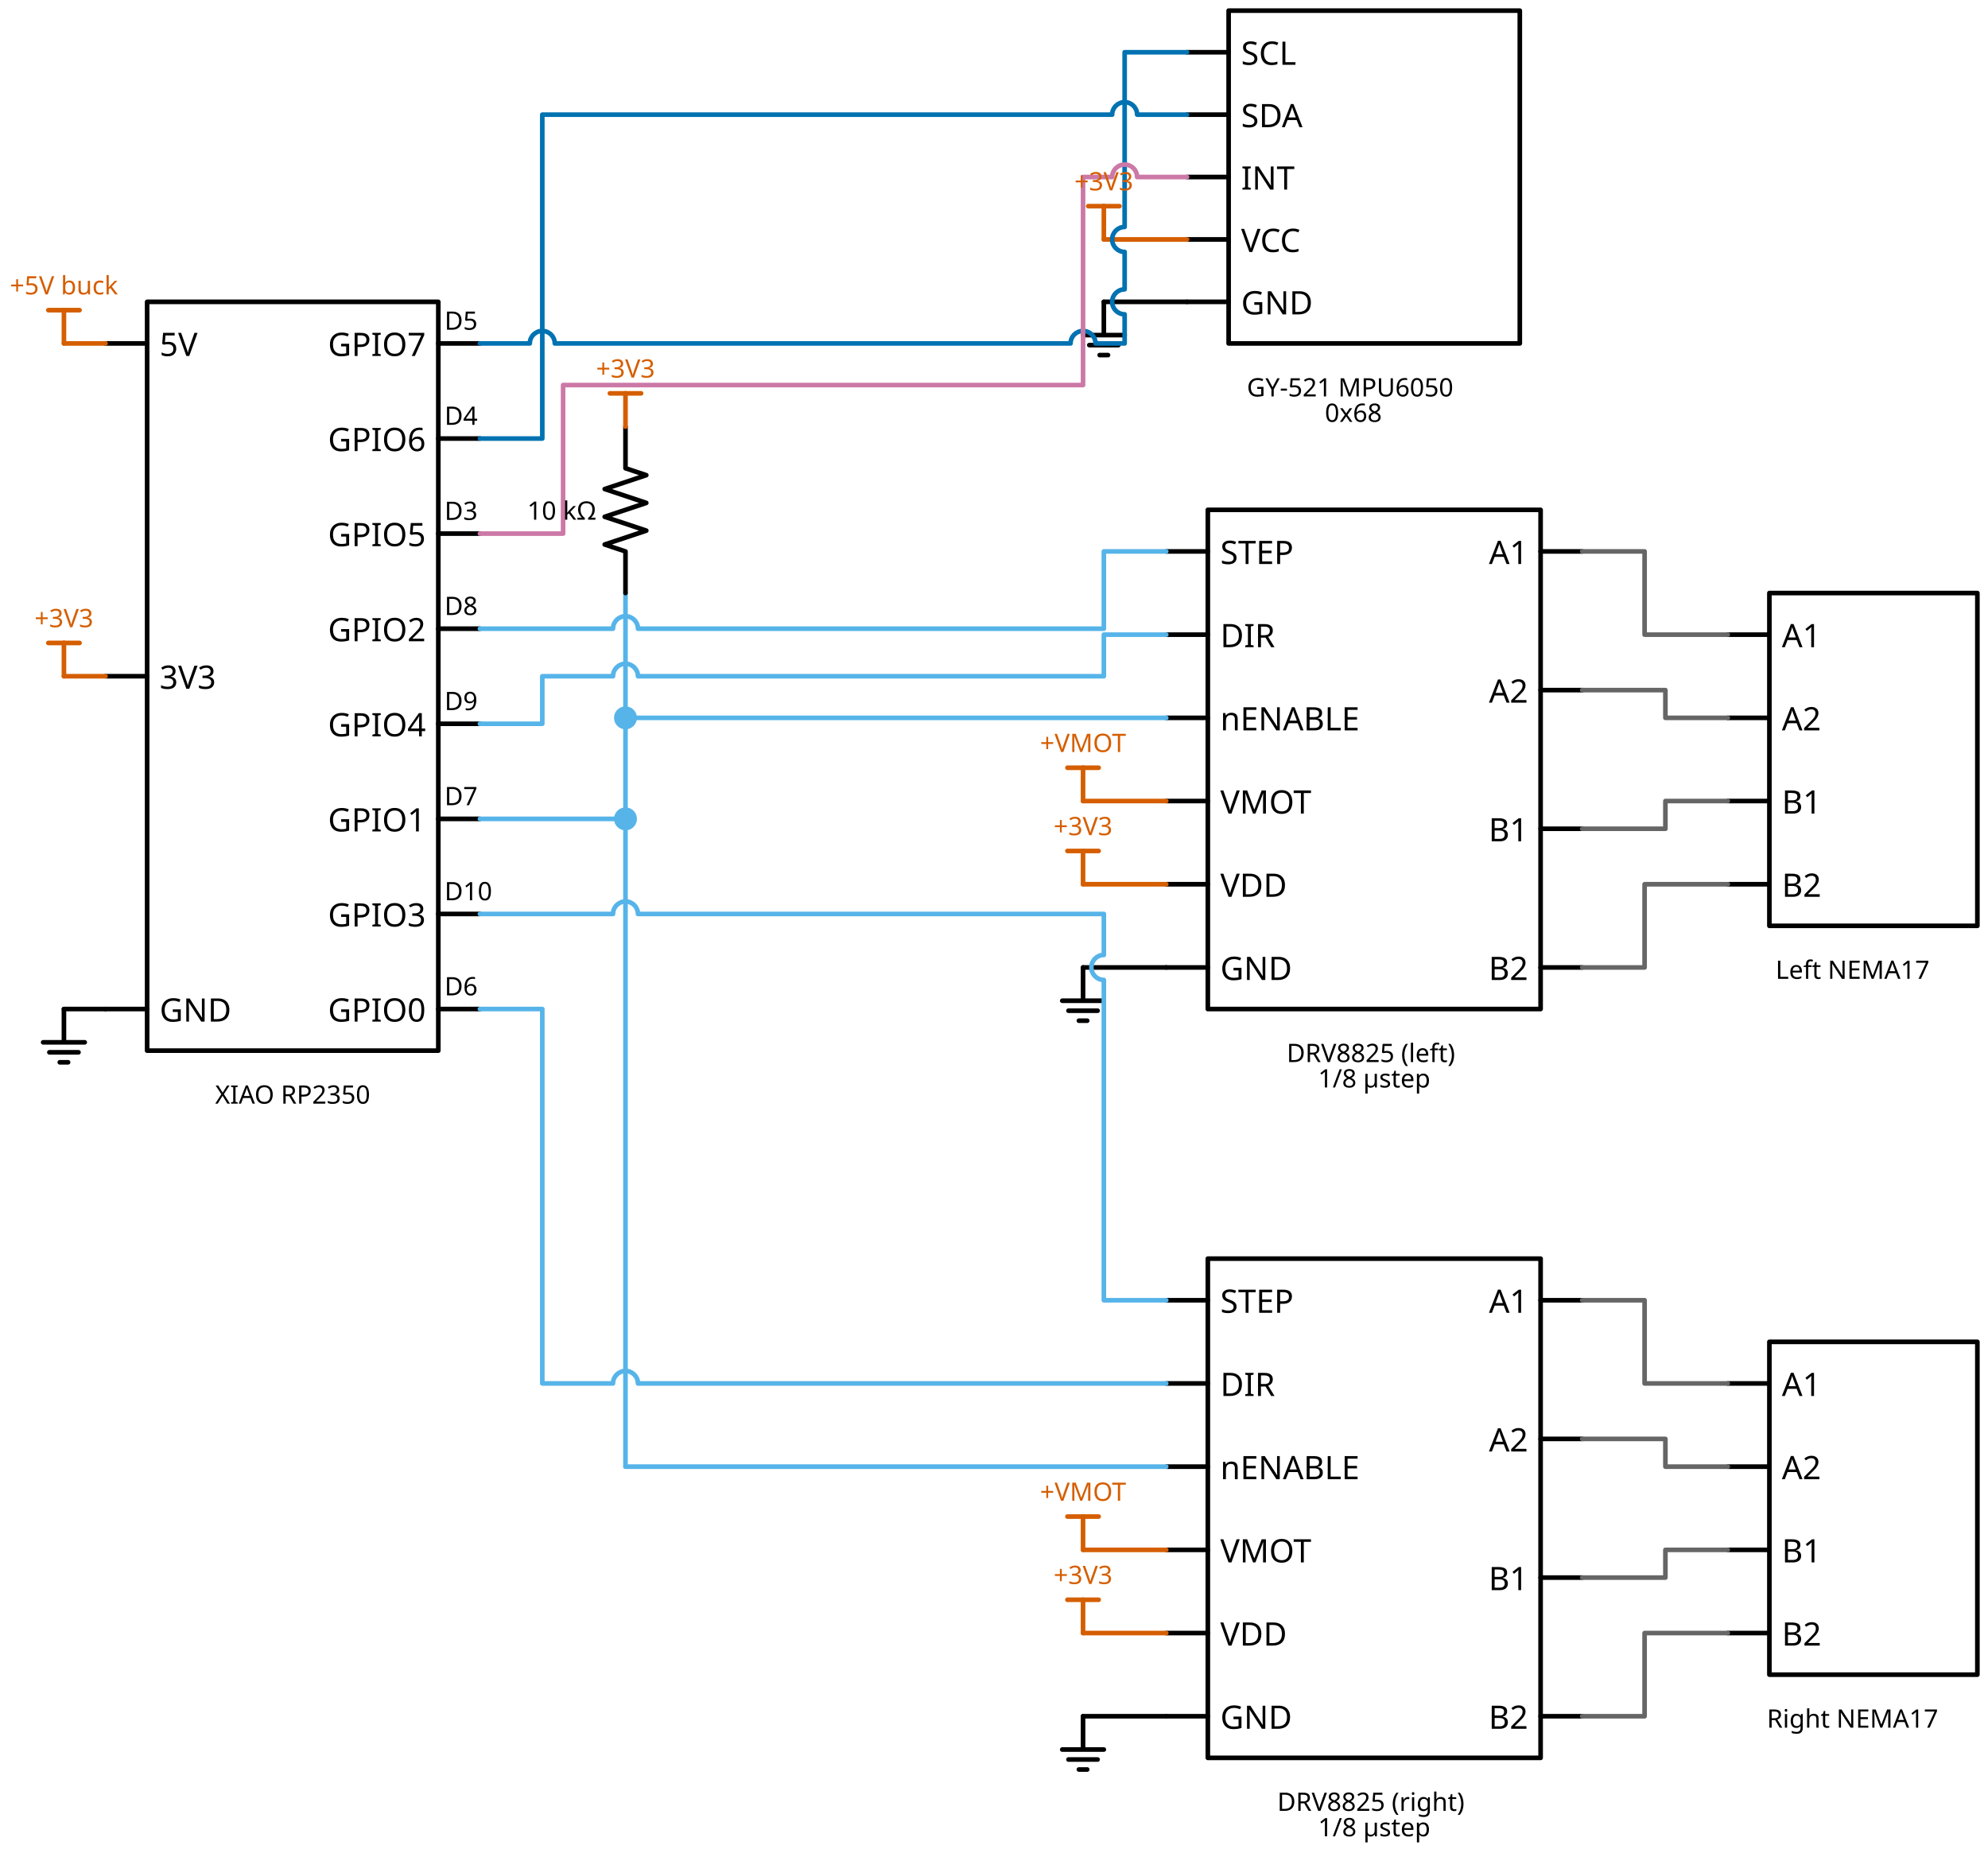
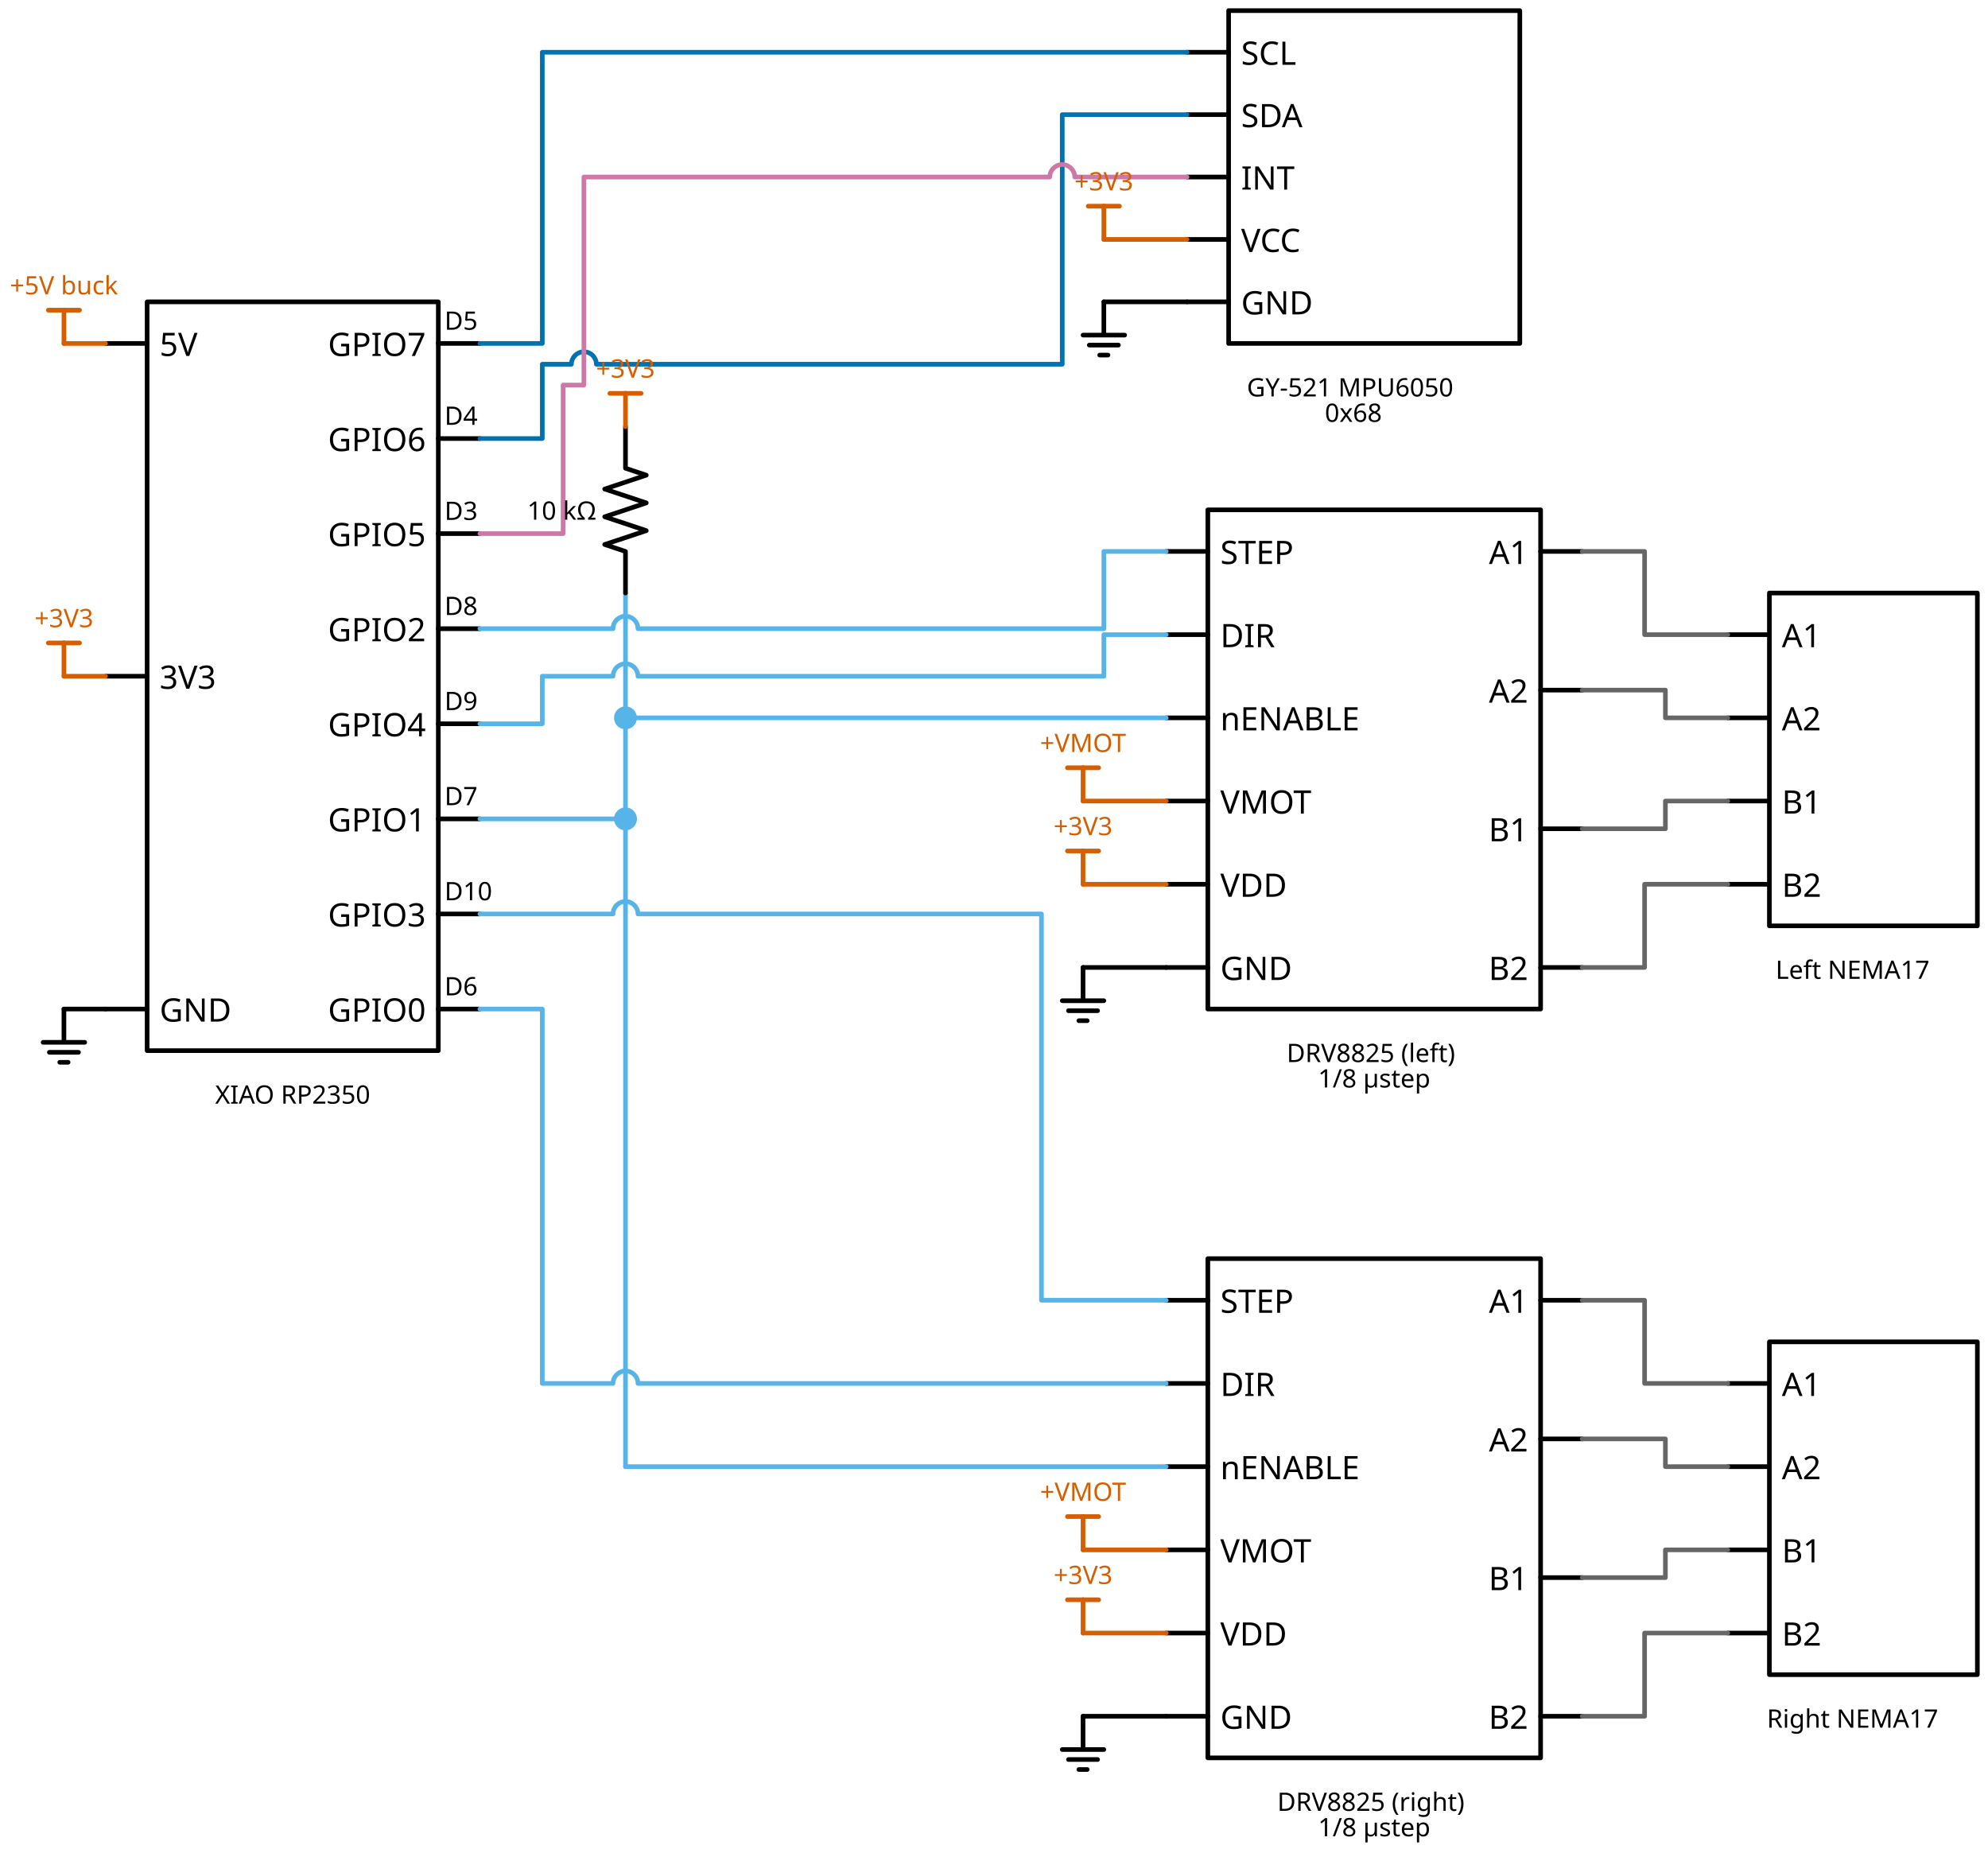
<svg xmlns="http://www.w3.org/2000/svg" xml:lang="en" height="801.6pt" width="860.267pt" viewBox="-63.667 -454.6 860.267 801.6">
  <path d="M 0.0,-0.0 L 126,-0 L 126,-324 L 0,-324 L 0,-0" style="stroke:black;fill:none;stroke-width:2.0;stroke-dasharray:-;stroke-linecap:round;stroke-linejoin:round;" />
  <path d="M 0.0,-18.0 L -18,-18" style="stroke:black;fill:none;stroke-width:2.0;stroke-dasharray:-;stroke-linecap:round;stroke-linejoin:round;" />
  <path d="M 0.0,-162.0 L -18,-162" style="stroke:black;fill:none;stroke-width:2.0;stroke-dasharray:-;stroke-linecap:round;stroke-linejoin:round;" />
  <path d="M 0.0,-306.0 L -18,-306" style="stroke:black;fill:none;stroke-width:2.0;stroke-dasharray:-;stroke-linecap:round;stroke-linejoin:round;" />
  <path d="M 126.0,-18.0 L 144,-18" style="stroke:black;fill:none;stroke-width:2.0;stroke-dasharray:-;stroke-linecap:round;stroke-linejoin:round;" />
  <path d="M 126.0,-59.143 L 144,-59.143" style="stroke:black;fill:none;stroke-width:2.0;stroke-dasharray:-;stroke-linecap:round;stroke-linejoin:round;" />
  <path d="M 126.0,-100.286 L 144,-100.286" style="stroke:black;fill:none;stroke-width:2.0;stroke-dasharray:-;stroke-linecap:round;stroke-linejoin:round;" />
  <path d="M 126.0,-141.429 L 144,-141.429" style="stroke:black;fill:none;stroke-width:2.0;stroke-dasharray:-;stroke-linecap:round;stroke-linejoin:round;" />
  <path d="M 126.0,-182.571 L 144,-182.571" style="stroke:black;fill:none;stroke-width:2.0;stroke-dasharray:-;stroke-linecap:round;stroke-linejoin:round;" />
  <path d="M 126.0,-223.714 L 144,-223.714" style="stroke:black;fill:none;stroke-width:2.0;stroke-dasharray:-;stroke-linecap:round;stroke-linejoin:round;" />
  <path d="M 126.0,-264.857 L 144,-264.857" style="stroke:black;fill:none;stroke-width:2.0;stroke-dasharray:-;stroke-linecap:round;stroke-linejoin:round;" />
  <path d="M 126.0,-306.0 L 144,-306" style="stroke:black;fill:none;stroke-width:2.0;stroke-dasharray:-;stroke-linecap:round;stroke-linejoin:round;" />
  <path d="M 468.0,-306.0 L 594,-306 L 594,-450 L 468,-450 L 468,-306" style="stroke:black;fill:none;stroke-width:2.0;stroke-dasharray:-;stroke-linecap:round;stroke-linejoin:round;" />
  <path d="M 468.0,-324.0 L 450,-324" style="stroke:black;fill:none;stroke-width:2.0;stroke-dasharray:-;stroke-linecap:round;stroke-linejoin:round;" />
  <path d="M 468.0,-351.0 L 450,-351" style="stroke:black;fill:none;stroke-width:2.0;stroke-dasharray:-;stroke-linecap:round;stroke-linejoin:round;" />
  <path d="M 468.0,-378.0 L 450,-378" style="stroke:black;fill:none;stroke-width:2.0;stroke-dasharray:-;stroke-linecap:round;stroke-linejoin:round;" />
  <path d="M 468.0,-405.0 L 450,-405" style="stroke:black;fill:none;stroke-width:2.0;stroke-dasharray:-;stroke-linecap:round;stroke-linejoin:round;" />
  <path d="M 468.0,-432.0 L 450,-432" style="stroke:black;fill:none;stroke-width:2.0;stroke-dasharray:-;stroke-linecap:round;stroke-linejoin:round;" />
  <path d="M 459.0,-18.0 L 603,-18 L 603,-234 L 459,-234 L 459,-18" style="stroke:black;fill:none;stroke-width:2.0;stroke-dasharray:-;stroke-linecap:round;stroke-linejoin:round;" />
  <path d="M 459.0,-36.0 L 441,-36" style="stroke:black;fill:none;stroke-width:2.0;stroke-dasharray:-;stroke-linecap:round;stroke-linejoin:round;" />
  <path d="M 459.0,-72.0 L 441,-72" style="stroke:black;fill:none;stroke-width:2.0;stroke-dasharray:-;stroke-linecap:round;stroke-linejoin:round;" />
  <path d="M 459.0,-108.0 L 441,-108" style="stroke:black;fill:none;stroke-width:2.0;stroke-dasharray:-;stroke-linecap:round;stroke-linejoin:round;" />
  <path d="M 459.0,-144.0 L 441,-144" style="stroke:black;fill:none;stroke-width:2.0;stroke-dasharray:-;stroke-linecap:round;stroke-linejoin:round;" />
  <path d="M 459.0,-180.0 L 441,-180" style="stroke:black;fill:none;stroke-width:2.0;stroke-dasharray:-;stroke-linecap:round;stroke-linejoin:round;" />
  <path d="M 459.0,-216.0 L 441,-216" style="stroke:black;fill:none;stroke-width:2.0;stroke-dasharray:-;stroke-linecap:round;stroke-linejoin:round;" />
  <path d="M 603.0,-36.0 L 621,-36" style="stroke:black;fill:none;stroke-width:2.0;stroke-dasharray:-;stroke-linecap:round;stroke-linejoin:round;" />
  <path d="M 603.0,-96 L 621,-96" style="stroke:black;fill:none;stroke-width:2.0;stroke-dasharray:-;stroke-linecap:round;stroke-linejoin:round;" />
  <path d="M 603.0,-156 L 621,-156" style="stroke:black;fill:none;stroke-width:2.0;stroke-dasharray:-;stroke-linecap:round;stroke-linejoin:round;" />
  <path d="M 603.0,-216.0 L 621,-216" style="stroke:black;fill:none;stroke-width:2.0;stroke-dasharray:-;stroke-linecap:round;stroke-linejoin:round;" />
  <path d="M 459.0,306.0 L 603,306 L 603,90 L 459,90 L 459,306" style="stroke:black;fill:none;stroke-width:2.0;stroke-dasharray:-;stroke-linecap:round;stroke-linejoin:round;" />
  <path d="M 459.0,288.0 L 441,288" style="stroke:black;fill:none;stroke-width:2.0;stroke-dasharray:-;stroke-linecap:round;stroke-linejoin:round;" />
  <path d="M 459.0,252.0 L 441,252" style="stroke:black;fill:none;stroke-width:2.0;stroke-dasharray:-;stroke-linecap:round;stroke-linejoin:round;" />
  <path d="M 459.0,216.0 L 441,216" style="stroke:black;fill:none;stroke-width:2.0;stroke-dasharray:-;stroke-linecap:round;stroke-linejoin:round;" />
  <path d="M 459.0,180.0 L 441,180" style="stroke:black;fill:none;stroke-width:2.0;stroke-dasharray:-;stroke-linecap:round;stroke-linejoin:round;" />
  <path d="M 459.0,144.0 L 441,144" style="stroke:black;fill:none;stroke-width:2.0;stroke-dasharray:-;stroke-linecap:round;stroke-linejoin:round;" />
  <path d="M 459.0,108.0 L 441,108" style="stroke:black;fill:none;stroke-width:2.0;stroke-dasharray:-;stroke-linecap:round;stroke-linejoin:round;" />
  <path d="M 603.0,288.0 L 621,288" style="stroke:black;fill:none;stroke-width:2.0;stroke-dasharray:-;stroke-linecap:round;stroke-linejoin:round;" />
  <path d="M 603.0,228.0 L 621,228" style="stroke:black;fill:none;stroke-width:2.0;stroke-dasharray:-;stroke-linecap:round;stroke-linejoin:round;" />
  <path d="M 603.0,168 L 621,168" style="stroke:black;fill:none;stroke-width:2.0;stroke-dasharray:-;stroke-linecap:round;stroke-linejoin:round;" />
  <path d="M 603.0,108.0 L 621,108" style="stroke:black;fill:none;stroke-width:2.0;stroke-dasharray:-;stroke-linecap:round;stroke-linejoin:round;" />
  <path d="M 702.0,-54.0 L 792,-54 L 792,-198 L 702,-198 L 702,-54" style="stroke:black;fill:none;stroke-width:2.0;stroke-dasharray:-;stroke-linecap:round;stroke-linejoin:round;" />
  <path d="M 702.0,-72.0 L 684,-72" style="stroke:black;fill:none;stroke-width:2.0;stroke-dasharray:-;stroke-linecap:round;stroke-linejoin:round;" />
  <path d="M 702.0,-108.0 L 684,-108" style="stroke:black;fill:none;stroke-width:2.0;stroke-dasharray:-;stroke-linecap:round;stroke-linejoin:round;" />
  <path d="M 702.0,-144.0 L 684,-144" style="stroke:black;fill:none;stroke-width:2.0;stroke-dasharray:-;stroke-linecap:round;stroke-linejoin:round;" />
  <path d="M 702.0,-180.0 L 684,-180" style="stroke:black;fill:none;stroke-width:2.0;stroke-dasharray:-;stroke-linecap:round;stroke-linejoin:round;" />
  <path d="M 702.0,270.0 L 792,270 L 792,126 L 702,126 L 702,270" style="stroke:black;fill:none;stroke-width:2.0;stroke-dasharray:-;stroke-linecap:round;stroke-linejoin:round;" />
  <path d="M 702.0,252.0 L 684,252" style="stroke:black;fill:none;stroke-width:2.0;stroke-dasharray:-;stroke-linecap:round;stroke-linejoin:round;" />
  <path d="M 702.0,216.0 L 684,216" style="stroke:black;fill:none;stroke-width:2.0;stroke-dasharray:-;stroke-linecap:round;stroke-linejoin:round;" />
  <path d="M 702.0,180.0 L 684,180" style="stroke:black;fill:none;stroke-width:2.0;stroke-dasharray:-;stroke-linecap:round;stroke-linejoin:round;" />
  <path d="M 702.0,144.0 L 684,144" style="stroke:black;fill:none;stroke-width:2.0;stroke-dasharray:-;stroke-linecap:round;stroke-linejoin:round;" />
  <path d="M 207.0,-144.0 L 207,180" style="stroke:#56B4E9;fill:none;stroke-width:2.0;stroke-dasharray:-;stroke-linecap:round;stroke-linejoin:round;" />
  <path d="M 207.0,-144.0 L 441,-144" style="stroke:#56B4E9;fill:none;stroke-width:2.0;stroke-dasharray:-;stroke-linecap:round;stroke-linejoin:round;" />
  <path d="M 207.0,180.0 L 441,180" style="stroke:#56B4E9;fill:none;stroke-width:2.0;stroke-dasharray:-;stroke-linecap:round;stroke-linejoin:round;" />
  <path d="M 144.0,-100.286 L 207,-100.286 L 207,-100.286" style="stroke:#56B4E9;fill:none;stroke-width:2.0;stroke-dasharray:-;stroke-linecap:round;stroke-linejoin:round;" />
  <path d="M 207.0,-144.0 L 207,-171 L 207,-198" style="stroke:#56B4E9;fill:none;stroke-width:2.0;stroke-dasharray:-;stroke-linecap:round;stroke-linejoin:round;" />
  <path d="M 207.0,-198.0 L 207,-216 L 198,-219 L 216,-225 L 198,-231 L 216,-237 L 198,-243 L 216,-249 L 207,-252 L 207,-270" style="stroke:black;fill:none;stroke-width:2.0;stroke-dasharray:-;stroke-linecap:round;stroke-linejoin:round;" />
  <path d="M 207.0,-270.0 L 207,-284.4" style="stroke:#D55E00;fill:none;stroke-width:2.0;stroke-dasharray:-;stroke-linecap:round;stroke-linejoin:round;" />
  <path d="M 207.0,-284.4 L 200.25,-284.4" style="stroke:#D55E00;fill:none;stroke-width:2.0;stroke-dasharray:-;stroke-linecap:round;stroke-linejoin:round;" />
  <path d="M 207.0,-284.4 L 213.75,-284.4" style="stroke:#D55E00;fill:none;stroke-width:2.0;stroke-dasharray:-;stroke-linecap:round;stroke-linejoin:round;" />
  <path d="M -18.0,-162.0 L -27,-162 L -36,-162" style="stroke:#D55E00;fill:none;stroke-width:2.0;stroke-dasharray:-;stroke-linecap:round;stroke-linejoin:round;" />
  <path d="M -36.0,-162.0 L -36,-176.4" style="stroke:#D55E00;fill:none;stroke-width:2.0;stroke-dasharray:-;stroke-linecap:round;stroke-linejoin:round;" />
  <path d="M -36.0,-176.4 L -42.75,-176.4" style="stroke:#D55E00;fill:none;stroke-width:2.0;stroke-dasharray:-;stroke-linecap:round;stroke-linejoin:round;" />
  <path d="M -36.0,-176.4 L -29.25,-176.4" style="stroke:#D55E00;fill:none;stroke-width:2.0;stroke-dasharray:-;stroke-linecap:round;stroke-linejoin:round;" />
  <path d="M -18.0,-306.0 L -27,-306 L -36,-306" style="stroke:#D55E00;fill:none;stroke-width:2.0;stroke-dasharray:-;stroke-linecap:round;stroke-linejoin:round;" />
  <path d="M -36.0,-306.0 L -36,-320.4" style="stroke:#D55E00;fill:none;stroke-width:2.0;stroke-dasharray:-;stroke-linecap:round;stroke-linejoin:round;" />
  <path d="M -36.0,-320.4 L -42.75,-320.4" style="stroke:#D55E00;fill:none;stroke-width:2.0;stroke-dasharray:-;stroke-linecap:round;stroke-linejoin:round;" />
  <path d="M -36.0,-320.4 L -29.25,-320.4" style="stroke:#D55E00;fill:none;stroke-width:2.0;stroke-dasharray:-;stroke-linecap:round;stroke-linejoin:round;" />
  <path d="M -18.0,-18.0 L -27,-18 L -36,-18" style="stroke:#000000;fill:none;stroke-width:2.0;stroke-dasharray:-;stroke-linecap:round;stroke-linejoin:round;" />
  <path d="M -36.0,-18 L -36,-3.6 L -45,-3.6 L -27,-3.6 M -42.3,0.72 L -29.7,0.72 M -37.8,5.04 L -34.2,5.04" style="stroke:#000000;fill:none;stroke-width:2.0;stroke-dasharray:-;stroke-linecap:round;stroke-linejoin:round;" />
  <path d="M 450.0,-351.0 L 432,-351 L 414,-351" style="stroke:#D55E00;fill:none;stroke-width:2.0;stroke-dasharray:-;stroke-linecap:round;stroke-linejoin:round;" />
  <path d="M 414.0,-351.0 L 414,-365.4" style="stroke:#D55E00;fill:none;stroke-width:2.0;stroke-dasharray:-;stroke-linecap:round;stroke-linejoin:round;" />
  <path d="M 414.0,-365.4 L 407.25,-365.4" style="stroke:#D55E00;fill:none;stroke-width:2.0;stroke-dasharray:-;stroke-linecap:round;stroke-linejoin:round;" />
  <path d="M 414.0,-365.4 L 420.75,-365.4" style="stroke:#D55E00;fill:none;stroke-width:2.0;stroke-dasharray:-;stroke-linecap:round;stroke-linejoin:round;" />
  <path d="M 450.0,-324.0 L 432,-324 L 414,-324" style="stroke:#000000;fill:none;stroke-width:2.0;stroke-dasharray:-;stroke-linecap:round;stroke-linejoin:round;" />
  <path d="M 414.0,-324.0 L 414,-309.6 L 405,-309.6 L 423,-309.6 M 407.7,-305.28 L 420.3,-305.28 M 412.2,-300.96 L 415.8,-300.96" style="stroke:#000000;fill:none;stroke-width:2.0;stroke-dasharray:-;stroke-linecap:round;stroke-linejoin:round;" />
  <path d="M 441.0,-72.0 L 423,-72 L 405,-72" style="stroke:#D55E00;fill:none;stroke-width:2.0;stroke-dasharray:-;stroke-linecap:round;stroke-linejoin:round;" />
  <path d="M 405.0,-72.0 L 405,-86.4" style="stroke:#D55E00;fill:none;stroke-width:2.0;stroke-dasharray:-;stroke-linecap:round;stroke-linejoin:round;" />
  <path d="M 405.0,-86.4 L 398.25,-86.4" style="stroke:#D55E00;fill:none;stroke-width:2.0;stroke-dasharray:-;stroke-linecap:round;stroke-linejoin:round;" />
  <path d="M 405.0,-86.4 L 411.75,-86.4" style="stroke:#D55E00;fill:none;stroke-width:2.0;stroke-dasharray:-;stroke-linecap:round;stroke-linejoin:round;" />
  <path d="M 441.0,-108.0 L 423,-108 L 405,-108" style="stroke:#D55E00;fill:none;stroke-width:2.0;stroke-dasharray:-;stroke-linecap:round;stroke-linejoin:round;" />
  <path d="M 405.0,-108.0 L 405,-122.4" style="stroke:#D55E00;fill:none;stroke-width:2.0;stroke-dasharray:-;stroke-linecap:round;stroke-linejoin:round;" />
  <path d="M 405.0,-122.4 L 398.25,-122.4" style="stroke:#D55E00;fill:none;stroke-width:2.0;stroke-dasharray:-;stroke-linecap:round;stroke-linejoin:round;" />
  <path d="M 405.0,-122.4 L 411.75,-122.4" style="stroke:#D55E00;fill:none;stroke-width:2.0;stroke-dasharray:-;stroke-linecap:round;stroke-linejoin:round;" />
  <path d="M 441.0,-36.0 L 423,-36 L 405,-36" style="stroke:#000000;fill:none;stroke-width:2.0;stroke-dasharray:-;stroke-linecap:round;stroke-linejoin:round;" />
  <path d="M 405.0,-36 L 405,-21.6 L 396,-21.6 L 414,-21.6 M 398.7,-17.28 L 411.3,-17.28 M 403.2,-12.96 L 406.8,-12.96" style="stroke:#000000;fill:none;stroke-width:2.0;stroke-dasharray:-;stroke-linecap:round;stroke-linejoin:round;" />
  <path d="M 441.0,252.0 L 423,252 L 405,252" style="stroke:#D55E00;fill:none;stroke-width:2.0;stroke-dasharray:-;stroke-linecap:round;stroke-linejoin:round;" />
  <path d="M 405.0,252.0 L 405,237.6" style="stroke:#D55E00;fill:none;stroke-width:2.0;stroke-dasharray:-;stroke-linecap:round;stroke-linejoin:round;" />
  <path d="M 405.0,237.6 L 398.25,237.6" style="stroke:#D55E00;fill:none;stroke-width:2.0;stroke-dasharray:-;stroke-linecap:round;stroke-linejoin:round;" />
  <path d="M 405.0,237.6 L 411.75,237.6" style="stroke:#D55E00;fill:none;stroke-width:2.0;stroke-dasharray:-;stroke-linecap:round;stroke-linejoin:round;" />
  <path d="M 441.0,216.0 L 423,216 L 405,216" style="stroke:#D55E00;fill:none;stroke-width:2.0;stroke-dasharray:-;stroke-linecap:round;stroke-linejoin:round;" />
  <path d="M 405.0,216.0 L 405,201.6" style="stroke:#D55E00;fill:none;stroke-width:2.0;stroke-dasharray:-;stroke-linecap:round;stroke-linejoin:round;" />
  <path d="M 405.0,201.6 L 398.25,201.6" style="stroke:#D55E00;fill:none;stroke-width:2.0;stroke-dasharray:-;stroke-linecap:round;stroke-linejoin:round;" />
  <path d="M 405.0,201.6 L 411.75,201.6" style="stroke:#D55E00;fill:none;stroke-width:2.0;stroke-dasharray:-;stroke-linecap:round;stroke-linejoin:round;" />
  <path d="M 441.0,288.0 L 423,288 L 405,288" style="stroke:#000000;fill:none;stroke-width:2.0;stroke-dasharray:-;stroke-linecap:round;stroke-linejoin:round;" />
  <path d="M 405.0,288.0 L 405,302.4 L 396,302.4 L 414,302.4 M 398.7,306.72 L 411.3,306.72 M 403.2,311.04 L 406.8,311.04" style="stroke:#000000;fill:none;stroke-width:2.0;stroke-dasharray:-;stroke-linecap:round;stroke-linejoin:round;" />
-   <path d="M 144 -306 L 165.6 -306 C 165.6 -308.982 168.018 -311.4 171 -311.4 C 173.982 -311.4 176.4 -308.982 176.4 -306 L 399.6 -306 C 399.6 -308.982 402.018 -311.4 405 -311.4 C 407.982 -311.4 410.4 -308.982 410.4 -306 L 423 -306 L 423 -318.6 C 420.018 -318.6 417.6 -321.018 417.6 -324 C 417.6 -326.982 420.018 -329.4 423 -329.4 L 423 -345.6 C 420.018 -345.6 417.6 -348.018 417.6 -351 C 417.6 -353.982 420.018 -356.4 423 -356.4 L 423 -432 L 450 -432" style="stroke:#0072B2;fill:none;stroke-width:2.0;stroke-dasharray:-;stroke-linecap:round;stroke-linejoin:round;" />
-   <path d="M 144 -264.857 L 171 -264.857 L 171 -405 L 417.6 -405 C 417.6 -407.982 420.018 -410.4 423 -410.4 C 425.982 -410.4 428.4 -407.982 428.4 -405 L 450 -405" style="stroke:#0072B2;fill:none;stroke-width:2.0;stroke-dasharray:-;stroke-linecap:round;stroke-linejoin:round;" />
-   <path d="M 144 -223.714 L 180 -223.714 L 180 -288 L 405 -288 L 405 -378 L 417.6 -378 C 417.6 -380.982 420.018 -383.4 423 -383.4 C 425.982 -383.4 428.4 -380.982 428.4 -378 L 450 -378" style="stroke:#CC79A7;fill:none;stroke-width:2.0;stroke-dasharray:-;stroke-linecap:round;stroke-linejoin:round;" />
+   <path d="M 144 -306 L 171 -306 L 171 -432 L 450 -432" style="stroke:#0072B2;fill:none;stroke-width:2.0;stroke-dasharray:-;stroke-linecap:round;stroke-linejoin:round;" />
+   <path d="M 144 -264.857 L 171 -264.857 L 171 -297 L 183.6 -297 C 183.6 -299.982 186.018 -302.4 189 -302.4 C 191.982 -302.4 194.4 -299.982 194.4 -297 L 396 -297 L 396 -405 L 450 -405" style="stroke:#0072B2;fill:none;stroke-width:2.0;stroke-dasharray:-;stroke-linecap:round;stroke-linejoin:round;" />
+   <path d="M 144 -223.714 L 180 -223.714 L 180 -288 L 189 -288 L 189 -378 L 390.6 -378 C 390.6 -380.982 393.018 -383.4 396 -383.4 C 398.982 -383.4 401.4 -380.982 401.4 -378 L 450 -378" style="stroke:#CC79A7;fill:none;stroke-width:2.0;stroke-dasharray:-;stroke-linecap:round;stroke-linejoin:round;" />
  <path d="M 144 -182.571 L 201.6 -182.571 C 201.6 -185.554 204.018 -187.971 207 -187.971 C 209.982 -187.971 212.4 -185.554 212.4 -182.571 L 414 -182.571 L 414 -216 L 441 -216" style="stroke:#56B4E9;fill:none;stroke-width:2.0;stroke-dasharray:-;stroke-linecap:round;stroke-linejoin:round;" />
  <path d="M 144 -141.429 L 171 -141.429 L 171 -162 L 201.6 -162 C 201.6 -164.982 204.018 -167.4 207 -167.4 C 209.982 -167.4 212.4 -164.982 212.4 -162 L 414 -162 L 414 -180 L 441 -180" style="stroke:#56B4E9;fill:none;stroke-width:2.0;stroke-dasharray:-;stroke-linecap:round;stroke-linejoin:round;" />
-   <path d="M 144 -59.143 L 201.6 -59.143 C 201.6 -62.125 204.018 -64.543 207 -64.543 C 209.982 -64.543 212.4 -62.125 212.4 -59.143 L 414 -59.143 L 414 -41.4 C 411.018 -41.4 408.6 -38.982 408.6 -36 C 408.6 -33.018 411.018 -30.6 414 -30.6 L 414 108 L 441 108" style="stroke:#56B4E9;fill:none;stroke-width:2.0;stroke-dasharray:-;stroke-linecap:round;stroke-linejoin:round;" />
+   <path d="M 144 -59.143 L 201.6 -59.143 C 201.6 -62.125 204.018 -64.543 207 -64.543 C 209.982 -64.543 212.4 -62.125 212.4 -59.143 L 387 -59.143 L 387 108 L 441 108" style="stroke:#56B4E9;fill:none;stroke-width:2.0;stroke-dasharray:-;stroke-linecap:round;stroke-linejoin:round;" />
  <path d="M 144 -18 L 171 -18 L 171 144 L 201.6 144 C 201.6 141.018 204.018 138.6 207 138.6 C 209.982 138.6 212.4 141.018 212.4 144 L 441 144" style="stroke:#56B4E9;fill:none;stroke-width:2.0;stroke-dasharray:-;stroke-linecap:round;stroke-linejoin:round;" />
  <path d="M 621 -216 L 648 -216 L 648 -180 L 684 -180" style="stroke:#666666;fill:none;stroke-width:2.0;stroke-dasharray:-;stroke-linecap:round;stroke-linejoin:round;" />
  <path d="M 621 -156 L 657 -156 L 657 -144 L 684 -144" style="stroke:#666666;fill:none;stroke-width:2.0;stroke-dasharray:-;stroke-linecap:round;stroke-linejoin:round;" />
  <path d="M 621 -96 L 657 -96 L 657 -108 L 684 -108" style="stroke:#666666;fill:none;stroke-width:2.0;stroke-dasharray:-;stroke-linecap:round;stroke-linejoin:round;" />
  <path d="M 621 -36 L 648 -36 L 648 -72 L 684 -72" style="stroke:#666666;fill:none;stroke-width:2.0;stroke-dasharray:-;stroke-linecap:round;stroke-linejoin:round;" />
  <path d="M 621 108 L 648 108 L 648 144 L 684 144" style="stroke:#666666;fill:none;stroke-width:2.0;stroke-dasharray:-;stroke-linecap:round;stroke-linejoin:round;" />
  <path d="M 621 168 L 657 168 L 657 180 L 684 180" style="stroke:#666666;fill:none;stroke-width:2.0;stroke-dasharray:-;stroke-linecap:round;stroke-linejoin:round;" />
  <path d="M 621 228 L 657 228 L 657 216 L 684 216" style="stroke:#666666;fill:none;stroke-width:2.0;stroke-dasharray:-;stroke-linecap:round;stroke-linejoin:round;" />
  <path d="M 621 288 L 648 288 L 648 252 L 684 252" style="stroke:#666666;fill:none;stroke-width:2.0;stroke-dasharray:-;stroke-linecap:round;stroke-linejoin:round;" />
  <text x="5.4" y="-32.0" dominant-baseline="central" fill="black" font-size="14" font-family="sans" text-anchor="start">
    <tspan x="5.4" dy="14">GND</tspan>
  </text>
  <text x="5.4" y="-176.0" dominant-baseline="central" fill="black" font-size="14" font-family="sans" text-anchor="start">
    <tspan x="5.4" dy="14">3V3</tspan>
  </text>
  <text x="5.4" y="-320.0" dominant-baseline="central" fill="black" font-size="14" font-family="sans" text-anchor="start">
    <tspan x="5.4" dy="14">5V</tspan>
  </text>
  <text x="128.7" y="-31.7" dominant-baseline="ideographic" fill="black" font-size="11" font-family="sans" text-anchor="start">
    <tspan x="128.7" dy="11">D6</tspan>
  </text>
  <text x="120.6" y="-32.0" dominant-baseline="central" fill="black" font-size="14" font-family="sans" text-anchor="end">
    <tspan x="120.6" dy="14">GPIO0</tspan>
  </text>
  <text x="128.7" y="-72.843" dominant-baseline="ideographic" fill="black" font-size="11" font-family="sans" text-anchor="start">
    <tspan x="128.7" dy="11">D10</tspan>
  </text>
  <text x="120.6" y="-73.143" dominant-baseline="central" fill="black" font-size="14" font-family="sans" text-anchor="end">
    <tspan x="120.6" dy="14">GPIO3</tspan>
  </text>
  <text x="128.7" y="-113.986" dominant-baseline="ideographic" fill="black" font-size="11" font-family="sans" text-anchor="start">
    <tspan x="128.7" dy="11">D7</tspan>
  </text>
  <text x="120.6" y="-114.286" dominant-baseline="central" fill="black" font-size="14" font-family="sans" text-anchor="end">
    <tspan x="120.6" dy="14">GPIO1</tspan>
  </text>
  <text x="128.7" y="-155.129" dominant-baseline="ideographic" fill="black" font-size="11" font-family="sans" text-anchor="start">
    <tspan x="128.7" dy="11">D9</tspan>
  </text>
  <text x="120.6" y="-155.429" dominant-baseline="central" fill="black" font-size="14" font-family="sans" text-anchor="end">
    <tspan x="120.6" dy="14">GPIO4</tspan>
  </text>
  <text x="128.7" y="-196.271" dominant-baseline="ideographic" fill="black" font-size="11" font-family="sans" text-anchor="start">
    <tspan x="128.7" dy="11">D8</tspan>
  </text>
  <text x="120.6" y="-196.571" dominant-baseline="central" fill="black" font-size="14" font-family="sans" text-anchor="end">
    <tspan x="120.6" dy="14">GPIO2</tspan>
  </text>
  <text x="128.7" y="-237.414" dominant-baseline="ideographic" fill="black" font-size="11" font-family="sans" text-anchor="start">
    <tspan x="128.7" dy="11">D3</tspan>
  </text>
  <text x="120.6" y="-237.714" dominant-baseline="central" fill="black" font-size="14" font-family="sans" text-anchor="end">
    <tspan x="120.6" dy="14">GPIO5</tspan>
  </text>
  <text x="128.7" y="-278.557" dominant-baseline="ideographic" fill="black" font-size="11" font-family="sans" text-anchor="start">
    <tspan x="128.7" dy="11">D4</tspan>
  </text>
  <text x="120.6" y="-278.857" dominant-baseline="central" fill="black" font-size="14" font-family="sans" text-anchor="end">
    <tspan x="120.6" dy="14">GPIO6</tspan>
  </text>
  <text x="128.7" y="-319.7" dominant-baseline="ideographic" fill="black" font-size="11" font-family="sans" text-anchor="start">
    <tspan x="128.7" dy="11">D5</tspan>
  </text>
  <text x="120.6" y="-320.0" dominant-baseline="central" fill="black" font-size="14" font-family="sans" text-anchor="end">
    <tspan x="120.6" dy="14">GPIO7</tspan>
  </text>
  <text x="63.0" y="3.4" dominant-baseline="hanging" fill="black" font-size="11" font-family="sans" text-anchor="middle">
    <tspan x="63.0" dy="11">XIAO RP2350</tspan>
  </text>
  <text x="473.4" y="-338.0" dominant-baseline="central" fill="black" font-size="14" font-family="sans" text-anchor="start">
    <tspan x="473.4" dy="14">GND</tspan>
  </text>
  <text x="473.4" y="-365.0" dominant-baseline="central" fill="black" font-size="14" font-family="sans" text-anchor="start">
    <tspan x="473.4" dy="14">VCC</tspan>
  </text>
  <text x="473.4" y="-392.0" dominant-baseline="central" fill="black" font-size="14" font-family="sans" text-anchor="start">
    <tspan x="473.4" dy="14">INT</tspan>
  </text>
  <text x="473.4" y="-419.0" dominant-baseline="central" fill="black" font-size="14" font-family="sans" text-anchor="start">
    <tspan x="473.4" dy="14">SDA</tspan>
  </text>
  <text x="473.4" y="-446.0" dominant-baseline="central" fill="black" font-size="14" font-family="sans" text-anchor="start">
    <tspan x="473.4" dy="14">SCL</tspan>
  </text>
  <text x="522.0" y="-302.6" dominant-baseline="hanging" fill="black" font-size="11" font-family="sans" text-anchor="middle">
    <tspan x="522.0" dy="11">GY-521 MPU6050</tspan>
    <tspan x="522.0" dy="11">0x68</tspan>
  </text>
  <text x="464.4" y="-50.0" dominant-baseline="central" fill="black" font-size="14" font-family="sans" text-anchor="start">
    <tspan x="464.4" dy="14">GND</tspan>
  </text>
  <text x="464.4" y="-86.0" dominant-baseline="central" fill="black" font-size="14" font-family="sans" text-anchor="start">
    <tspan x="464.4" dy="14">VDD</tspan>
  </text>
  <text x="464.4" y="-122.0" dominant-baseline="central" fill="black" font-size="14" font-family="sans" text-anchor="start">
    <tspan x="464.4" dy="14">VMOT</tspan>
  </text>
  <text x="464.4" y="-158.0" dominant-baseline="central" fill="black" font-size="14" font-family="sans" text-anchor="start">
    <tspan x="464.4" dy="14">nENABLE</tspan>
  </text>
  <text x="464.4" y="-194.0" dominant-baseline="central" fill="black" font-size="14" font-family="sans" text-anchor="start">
    <tspan x="464.4" dy="14">DIR</tspan>
  </text>
  <text x="464.4" y="-230.0" dominant-baseline="central" fill="black" font-size="14" font-family="sans" text-anchor="start">
    <tspan x="464.4" dy="14">STEP</tspan>
  </text>
  <text x="597.6" y="-50.0" dominant-baseline="central" fill="black" font-size="14" font-family="sans" text-anchor="end">
    <tspan x="597.6" dy="14">B2</tspan>
  </text>
  <text x="597.6" y="-110" dominant-baseline="central" fill="black" font-size="14" font-family="sans" text-anchor="end">
    <tspan x="597.6" dy="14">B1</tspan>
  </text>
  <text x="597.6" y="-170" dominant-baseline="central" fill="black" font-size="14" font-family="sans" text-anchor="end">
    <tspan x="597.6" dy="14">A2</tspan>
  </text>
  <text x="597.6" y="-230.0" dominant-baseline="central" fill="black" font-size="14" font-family="sans" text-anchor="end">
    <tspan x="597.6" dy="14">A1</tspan>
  </text>
  <text x="531.0" y="-14.6" dominant-baseline="hanging" fill="black" font-size="11" font-family="sans" text-anchor="middle">
    <tspan x="531.0" dy="11">DRV8825 (left)</tspan>
    <tspan x="531.0" dy="11">1/8 µstep</tspan>
  </text>
  <text x="464.4" y="274.0" dominant-baseline="central" fill="black" font-size="14" font-family="sans" text-anchor="start">
    <tspan x="464.4" dy="14">GND</tspan>
  </text>
  <text x="464.4" y="238.0" dominant-baseline="central" fill="black" font-size="14" font-family="sans" text-anchor="start">
    <tspan x="464.4" dy="14">VDD</tspan>
  </text>
  <text x="464.4" y="202.0" dominant-baseline="central" fill="black" font-size="14" font-family="sans" text-anchor="start">
    <tspan x="464.4" dy="14">VMOT</tspan>
  </text>
  <text x="464.4" y="166.0" dominant-baseline="central" fill="black" font-size="14" font-family="sans" text-anchor="start">
    <tspan x="464.4" dy="14">nENABLE</tspan>
  </text>
  <text x="464.4" y="130.0" dominant-baseline="central" fill="black" font-size="14" font-family="sans" text-anchor="start">
    <tspan x="464.4" dy="14">DIR</tspan>
  </text>
  <text x="464.4" y="94.0" dominant-baseline="central" fill="black" font-size="14" font-family="sans" text-anchor="start">
    <tspan x="464.4" dy="14">STEP</tspan>
  </text>
  <text x="597.6" y="274.0" dominant-baseline="central" fill="black" font-size="14" font-family="sans" text-anchor="end">
    <tspan x="597.6" dy="14">B2</tspan>
  </text>
  <text x="597.6" y="214.0" dominant-baseline="central" fill="black" font-size="14" font-family="sans" text-anchor="end">
    <tspan x="597.6" dy="14">B1</tspan>
  </text>
  <text x="597.6" y="154" dominant-baseline="central" fill="black" font-size="14" font-family="sans" text-anchor="end">
    <tspan x="597.6" dy="14">A2</tspan>
  </text>
  <text x="597.6" y="94.0" dominant-baseline="central" fill="black" font-size="14" font-family="sans" text-anchor="end">
    <tspan x="597.6" dy="14">A1</tspan>
  </text>
  <text x="531.0" y="309.4" dominant-baseline="hanging" fill="black" font-size="11" font-family="sans" text-anchor="middle">
    <tspan x="531.0" dy="11">DRV8825 (right)</tspan>
    <tspan x="531.0" dy="11">1/8 µstep</tspan>
  </text>
  <text x="707.4" y="-86.0" dominant-baseline="central" fill="black" font-size="14" font-family="sans" text-anchor="start">
    <tspan x="707.4" dy="14">B2</tspan>
  </text>
  <text x="707.4" y="-122.0" dominant-baseline="central" fill="black" font-size="14" font-family="sans" text-anchor="start">
    <tspan x="707.4" dy="14">B1</tspan>
  </text>
  <text x="707.4" y="-158.0" dominant-baseline="central" fill="black" font-size="14" font-family="sans" text-anchor="start">
    <tspan x="707.4" dy="14">A2</tspan>
  </text>
  <text x="707.4" y="-194.0" dominant-baseline="central" fill="black" font-size="14" font-family="sans" text-anchor="start">
    <tspan x="707.4" dy="14">A1</tspan>
  </text>
  <text x="738.0" y="-50.6" dominant-baseline="hanging" fill="black" font-size="11" font-family="sans" text-anchor="middle">
    <tspan x="738.0" dy="11">Left NEMA17</tspan>
  </text>
  <text x="707.4" y="238.0" dominant-baseline="central" fill="black" font-size="14" font-family="sans" text-anchor="start">
    <tspan x="707.4" dy="14">B2</tspan>
  </text>
  <text x="707.4" y="202.0" dominant-baseline="central" fill="black" font-size="14" font-family="sans" text-anchor="start">
    <tspan x="707.4" dy="14">B1</tspan>
  </text>
  <text x="707.4" y="166.0" dominant-baseline="central" fill="black" font-size="14" font-family="sans" text-anchor="start">
    <tspan x="707.4" dy="14">A2</tspan>
  </text>
  <text x="707.4" y="130.0" dominant-baseline="central" fill="black" font-size="14" font-family="sans" text-anchor="start">
    <tspan x="707.4" dy="14">A1</tspan>
  </text>
  <text x="738.0" y="273.4" dominant-baseline="hanging" fill="black" font-size="11" font-family="sans" text-anchor="middle">
    <tspan x="738.0" dy="11">Right NEMA17</tspan>
  </text>
  <text x="194.4" y="-245.0" dominant-baseline="central" fill="black" font-size="11" font-family="sans" text-anchor="end">
    <tspan x="194.4" dy="11">10 kΩ</tspan>
  </text>
  <text x="207.0" y="-299.0" dominant-baseline="ideographic" fill="#D55E00" font-size="11" font-family="sans" text-anchor="middle">
    <tspan x="207.0" dy="11">+3V3</tspan>
  </text>
  <text x="-36.0" y="-191.0" dominant-baseline="ideographic" fill="#D55E00" font-size="11" font-family="sans" text-anchor="middle">
    <tspan x="-36.0" dy="11">+3V3</tspan>
  </text>
  <text x="-36.0" y="-335.0" dominant-baseline="ideographic" fill="#D55E00" font-size="11" font-family="sans" text-anchor="middle">
    <tspan x="-36.0" dy="11">+5V buck</tspan>
  </text>
  <text x="414.0" y="-380.0" dominant-baseline="ideographic" fill="#D55E00" font-size="11" font-family="sans" text-anchor="middle">
    <tspan x="414.0" dy="11">+3V3</tspan>
  </text>
  <text x="405.0" y="-101.0" dominant-baseline="ideographic" fill="#D55E00" font-size="11" font-family="sans" text-anchor="middle">
    <tspan x="405.0" dy="11">+3V3</tspan>
  </text>
  <text x="405.0" y="-137.0" dominant-baseline="ideographic" fill="#D55E00" font-size="11" font-family="sans" text-anchor="middle">
    <tspan x="405.0" dy="11">+VMOT</tspan>
  </text>
  <text x="405.0" y="223.0" dominant-baseline="ideographic" fill="#D55E00" font-size="11" font-family="sans" text-anchor="middle">
    <tspan x="405.0" dy="11">+3V3</tspan>
  </text>
  <text x="405.0" y="187.0" dominant-baseline="ideographic" fill="#D55E00" font-size="11" font-family="sans" text-anchor="middle">
    <tspan x="405.0" dy="11">+VMOT</tspan>
  </text>
  <circle cx="207" cy="-100.286" r="3.96" style="stroke:#56B4E9;fill:#56b4e9;stroke-width:2.0;stroke-dasharray:-;" />
  <circle cx="207" cy="-144" r="3.96" style="stroke:#56B4E9;fill:#56b4e9;stroke-width:2.0;stroke-dasharray:-;" />
</svg>
